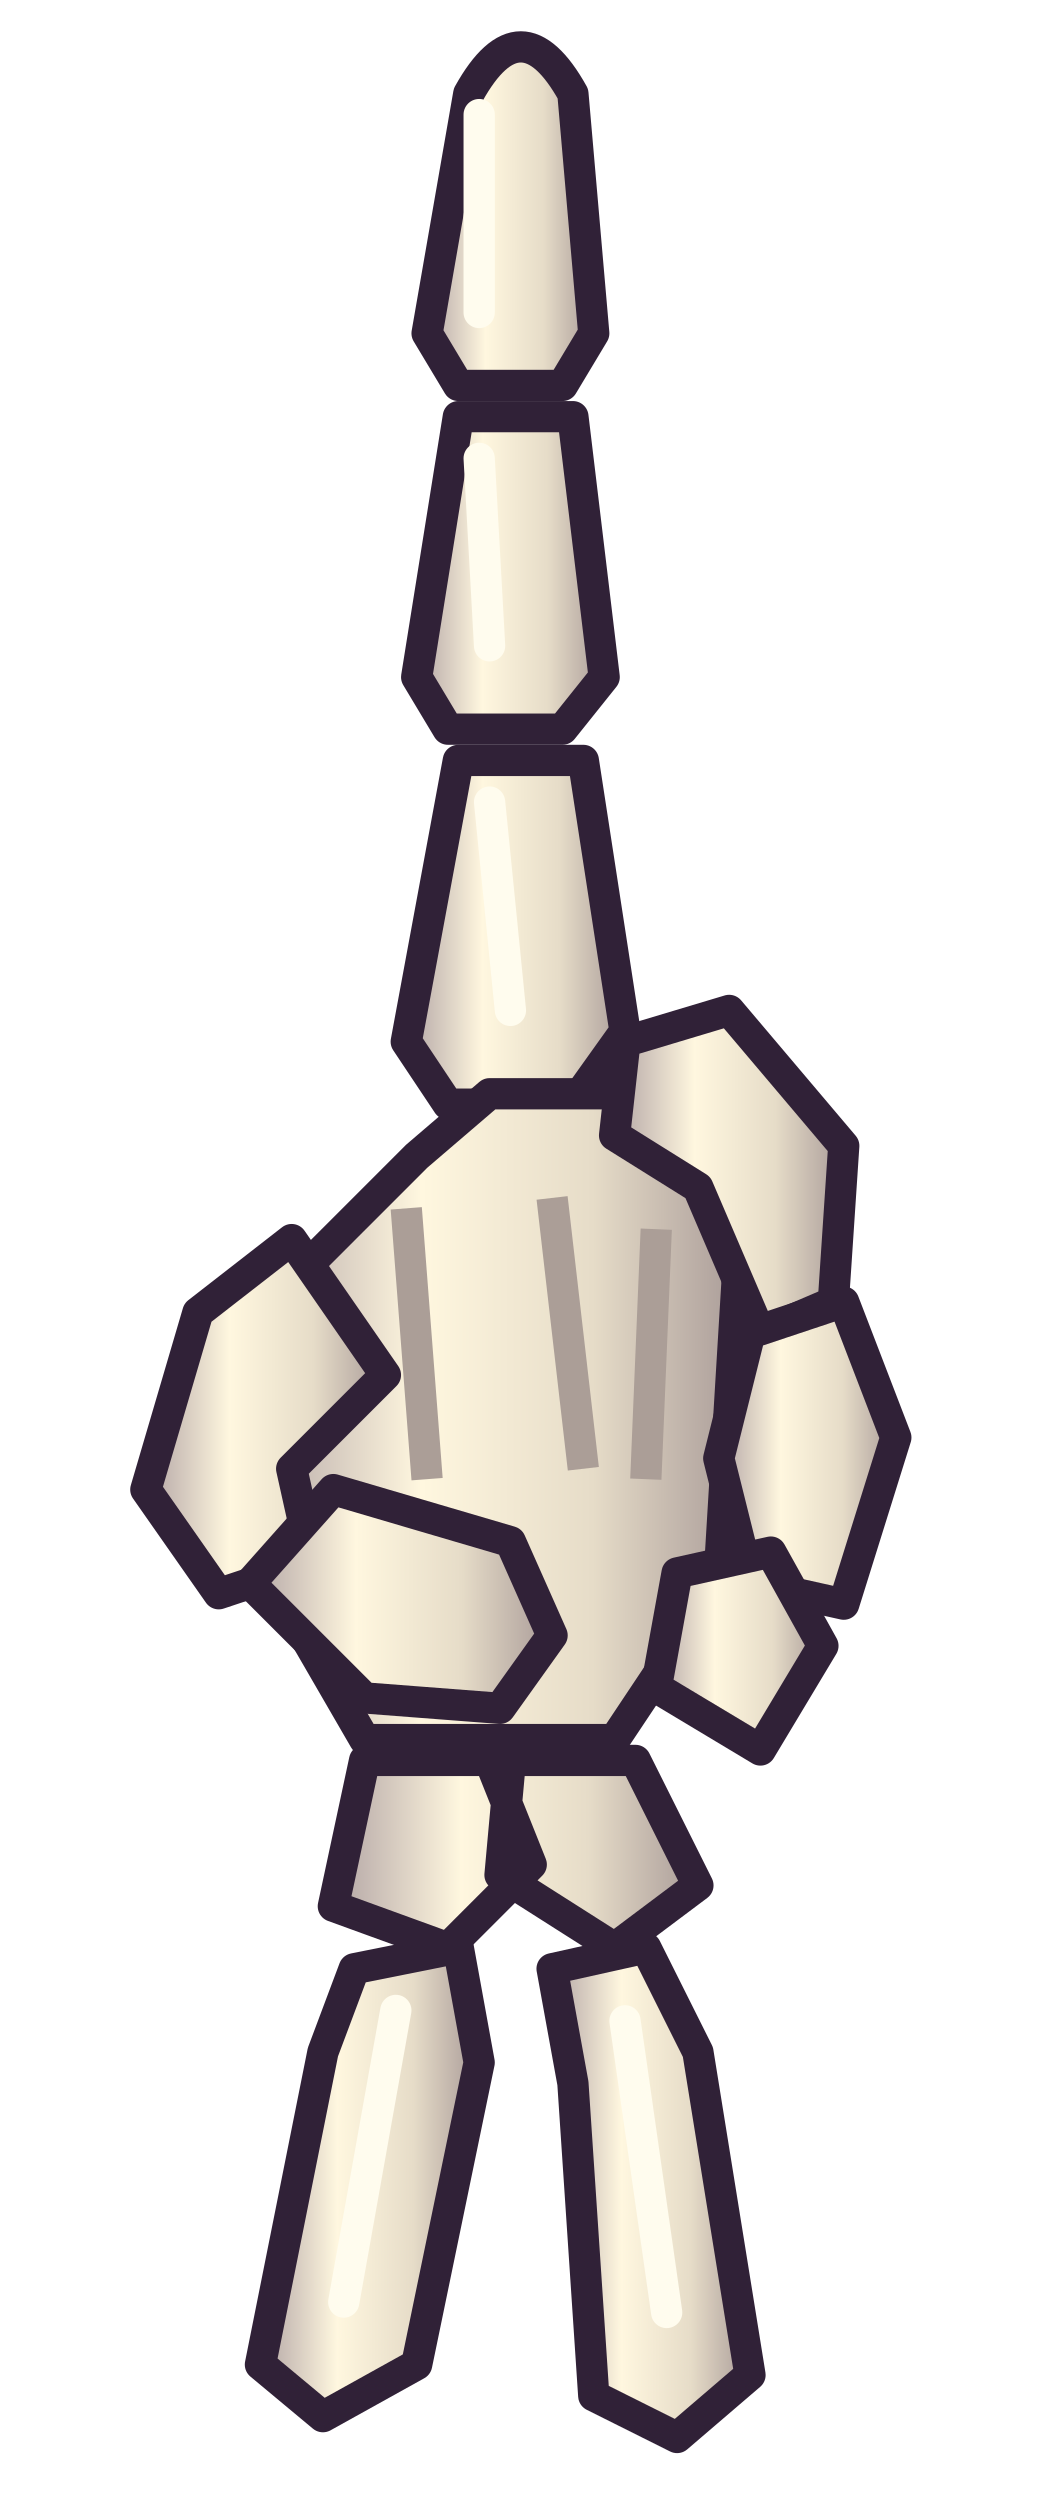
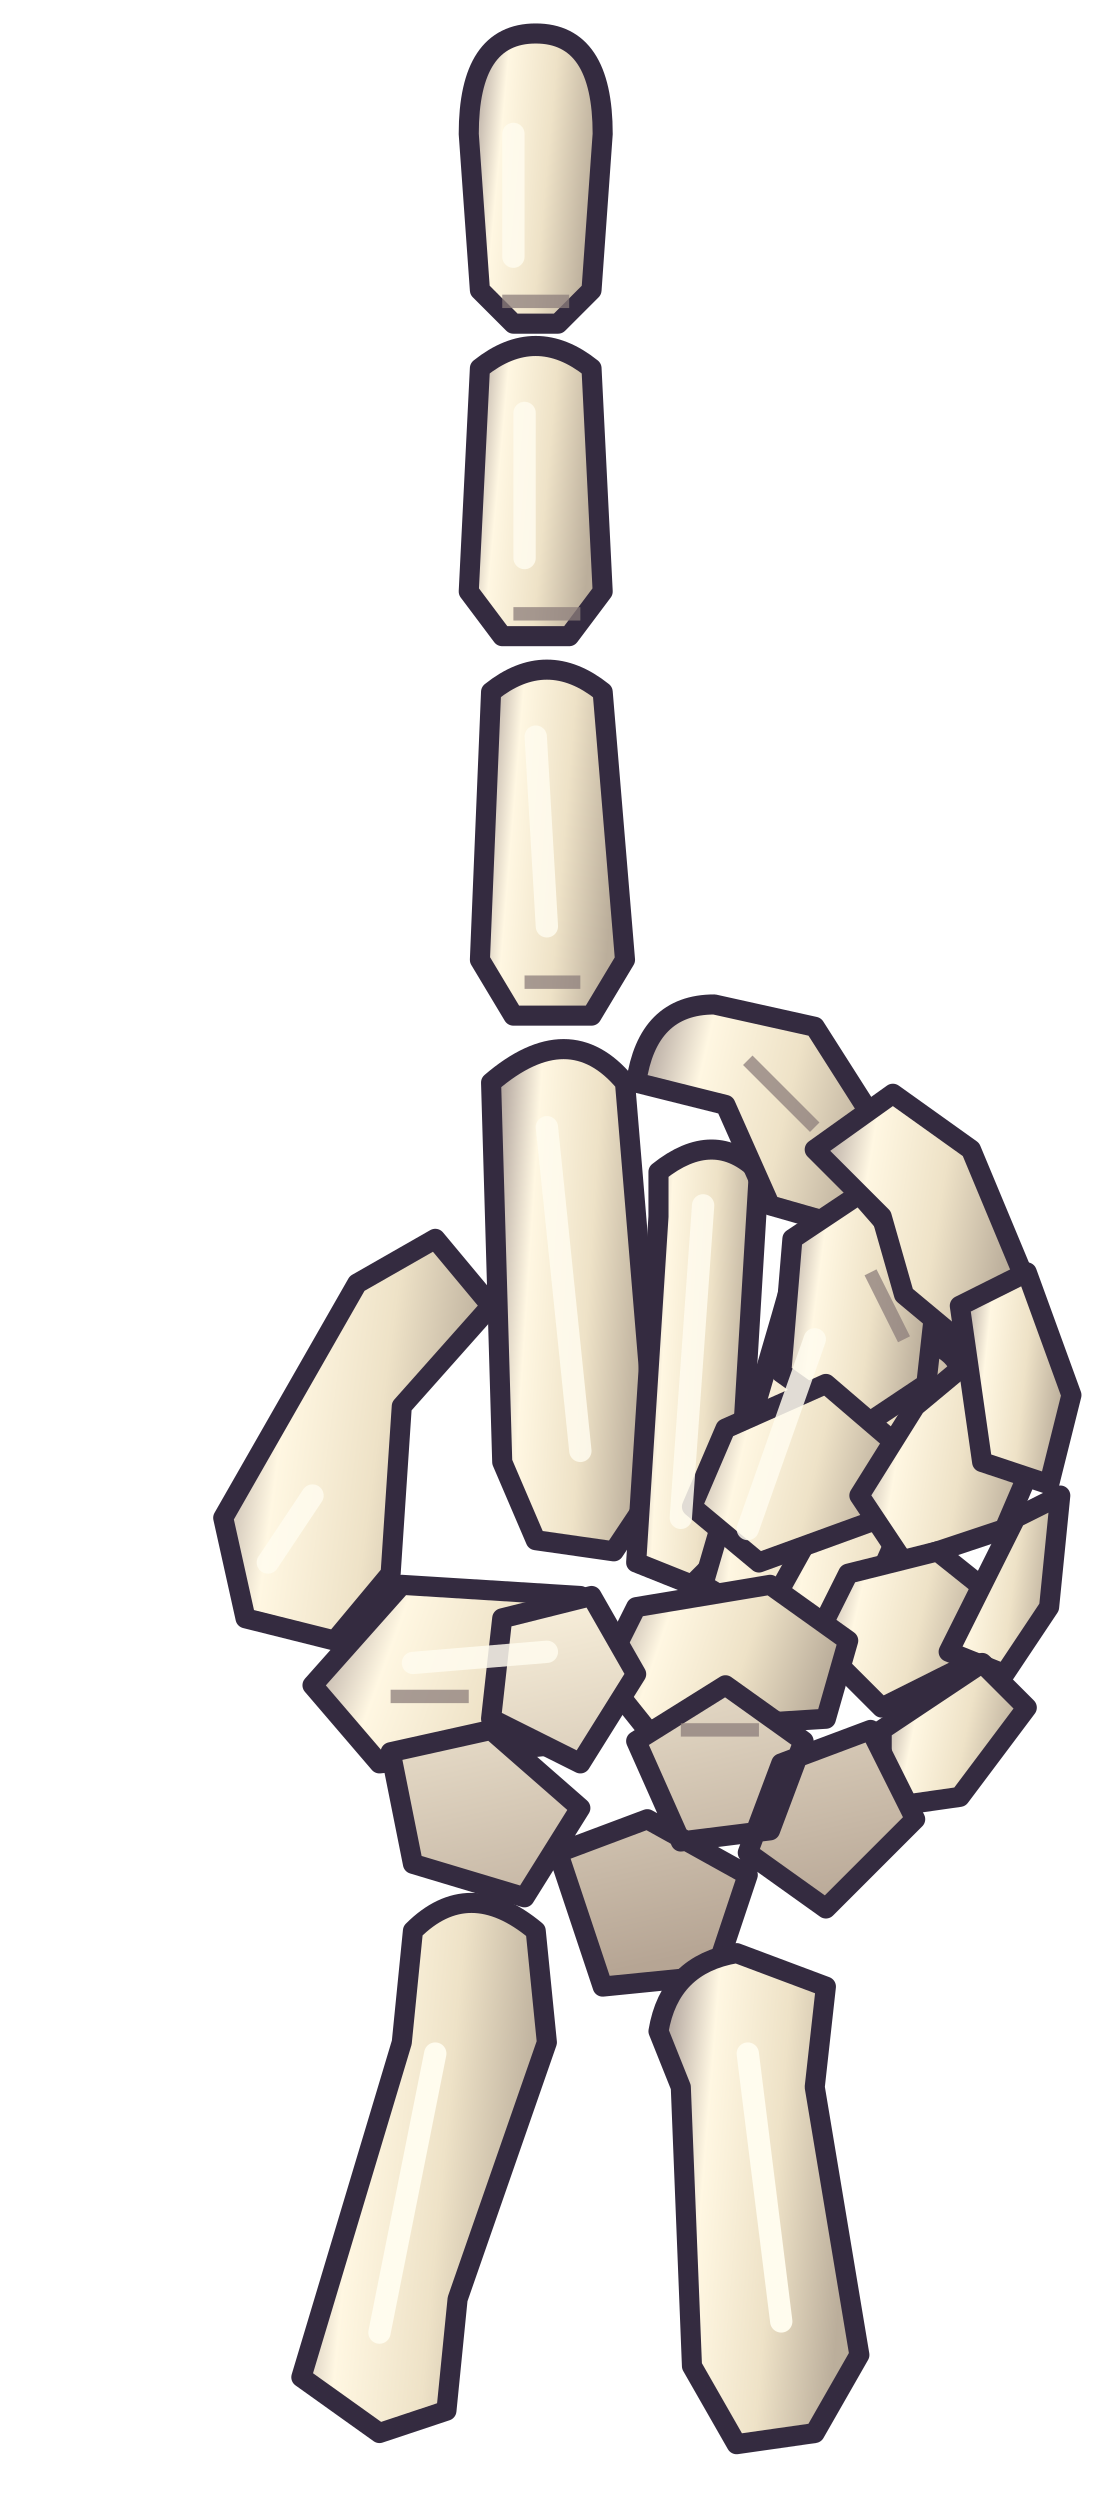
- <svg xmlns="http://www.w3.org/2000/svg" viewBox="0 0 100 240" role="img" aria-label="Указывающая рука скелета">
+ <svg xmlns="http://www.w3.org/2000/svg" viewBox="0 0 100 224" role="img" aria-label="Костяная рука с указательным пальцем">
  <defs>
-     <linearGradient id="bone" x2="1" y2="0">
-       <stop stop-color="#b2a4a4" />
-       <stop offset=".35" stop-color="#fff7df" />
-       <stop offset=".7" stop-color="#e6dcc8" />
-       <stop offset="1" stop-color="#a99b98" />
+     <linearGradient id="ivory" x1="0" y1="0" x2="1" y2=".2">
+       <stop stop-color="#9b8d8a" />
+       <stop offset=".3" stop-color="#fff7e2" />
+       <stop offset=".65" stop-color="#eee2c7" />
+       <stop offset="1" stop-color="#bbae9b" />
+     </linearGradient>
+     <linearGradient id="knuckle" x2=".3" y2="1">
+       <stop stop-color="#fff7e2" />
+       <stop offset="1" stop-color="#b6a594" />
    </linearGradient>
  </defs>
-   <g fill="url(#bone)" stroke="#302137" stroke-width="3" stroke-linejoin="round">
-     <path d="M45 9q5-9 10 0l2 23-3 5H44l-3-5z" />
-     <path d="M44 40h11l3 25-4 5H43l-3-5z" />
-     <path d="M44 73h12l4 26-5 7H43l-4-6z" />
-     <path d="M40 111l7-6h13l11 14-2 33-10 15H35l-11-19 3-24z" />
-     <path d="M60 100l10-3 11 13-1 15-7 3-6-14-8-5z" />
-     <path d="M72 128l9-3 5 13-5 16-9-2-3-12z" />
-     <path d="M65 151l9-2 5 9-6 10-10-6z" />
-     <path d="M28 119l-9 7-5 17 7 10 9-3-2-9 9-9z" />
-     <path d="M24 152l8-9 17 5 4 9-5 7-13-1z" />
-     <path d="M39 116l2 26m12-27 3 26m7-23-1 24" fill="none" stroke="#ab9e97" stroke-width="3" />
-     <path d="M35 169h12l4 10-8 8-11-4zM49 169h12l6 12-8 6-11-7z" />
-     <path d="M34 189l10-2 2 11-6 29-9 5-6-5 6-30z" />
-     <path d="M53 189l9-2 5 10 5 31-7 6-8-4-2-30z" />
+   <g fill="url(#ivory)" stroke="#342b40" stroke-width="1.8" stroke-linejoin="round">
+     <path d="M43 26 42 12Q42 3 48 3t6 9l-1 14-3 3h-4z" />
+     <path d="M43 33q5-4 10 0l1 20-3 4h-6l-3-4z" />
+     <path d="M44 62q5-4 10 0l2 24-3 5h-7l-3-5z" />
+     <path d="M44 97q7-6 12 0l3 36-4 6-7-1-3-7z" />
+     <path d="M59 105q5-4 9 0l-2 33-4 4-5-2 2-31z" />
+     <path d="M72 111q5-3 8 2l-8 27-4 5-5-3 7-24z" />
+     <path d="M82 120q5 1 4 5l-8 18-5 6-4-5 10-18z" />
+     <path d="M57 97q1-7 7-7l9 2 7 11-4 7-7-2-4-9z" />
+     <path d="M71 111l6-4 7 8-1 9-6 4-7-5z" />
+     <path d="M65 128l9-4 7 6-2 6-11 4-6-5z" />
+     <path d="M73 103l7-5 7 5 5 12-5 6-6-5-2-7z" />
+     <path d="M82 126l6-5 5 9-3 7-9 3-4-6z" />
+     <path d="M76 141l8-2 5 4-2 6-8 4-6-6z" />
+     <path d="M86 117l6-3 4 11-2 8-6-2z" />
+     <path d="M91 136l4-2-1 10-4 6-5-2z" />
+     <path d="M79 155l9-6 4 4-6 8-7 1z" />
+     <path d="M39 111l-7 4-12 21 2 9 8 2 5-6 1-15 8-9z" />
+     <path d="M28 151l8-9 16 1 5 6-4 7-19 2z" />
+     <path d="M57 144l12-2 7 5-2 7-16 1-4-5z" />
+     <g fill="url(#knuckle)">
+       <path d="M45 145l8-2 4 7-5 8-8-4zM57 156l8-5 7 5-3 8-8 1zM35 157l9-2 8 7-5 8-10-3zM50 166l8-3 9 5-3 9-10 1zM70 158l8-3 4 8-8 8-7-5z" />
+     </g>
  </g>
-   <path d="M46 11v19m0 14 1 18m0 15 2 20m-11 96-5 28m27-27 4 28" fill="none" stroke="#fffcee" stroke-width="3" stroke-linecap="round" />
+   <g fill="none" stroke="#fffcee" stroke-width="2" stroke-linecap="round" opacity=".85">
+     <path d="M46 12v11m1 14v13m1 16 1 17m0 18 3 29m11-22-2 28m12-16-6 17m-39-3-4 6m13 9 12-1" />
+   </g>
+   <g fill="none" stroke="#8c7d7b" stroke-width="1.2" opacity=".75">
+     <path d="M45 27h6m-5 28h6m-5 33h5m15 7 6 6m5 13 3 6m-46 32h7m19 3h7" />
+   </g>
+   <g fill="url(#ivory)" stroke="#342b40" stroke-width="1.8" stroke-linejoin="round">
+     <path d="M37 173q5-5 11 0l1 10-8 23-1 10-6 2-7-5 9-30z" />
+     <path d="M59 182q1-6 7-7l8 3-1 9 4 24-4 7-7 1-4-7-1-25z" />
+   </g>
+   <g fill="none" stroke="#fffcee" stroke-width="2" stroke-linecap="round">
+     <path d="M39 184l-5 25m33-25 3 24" />
+   </g>
</svg>
